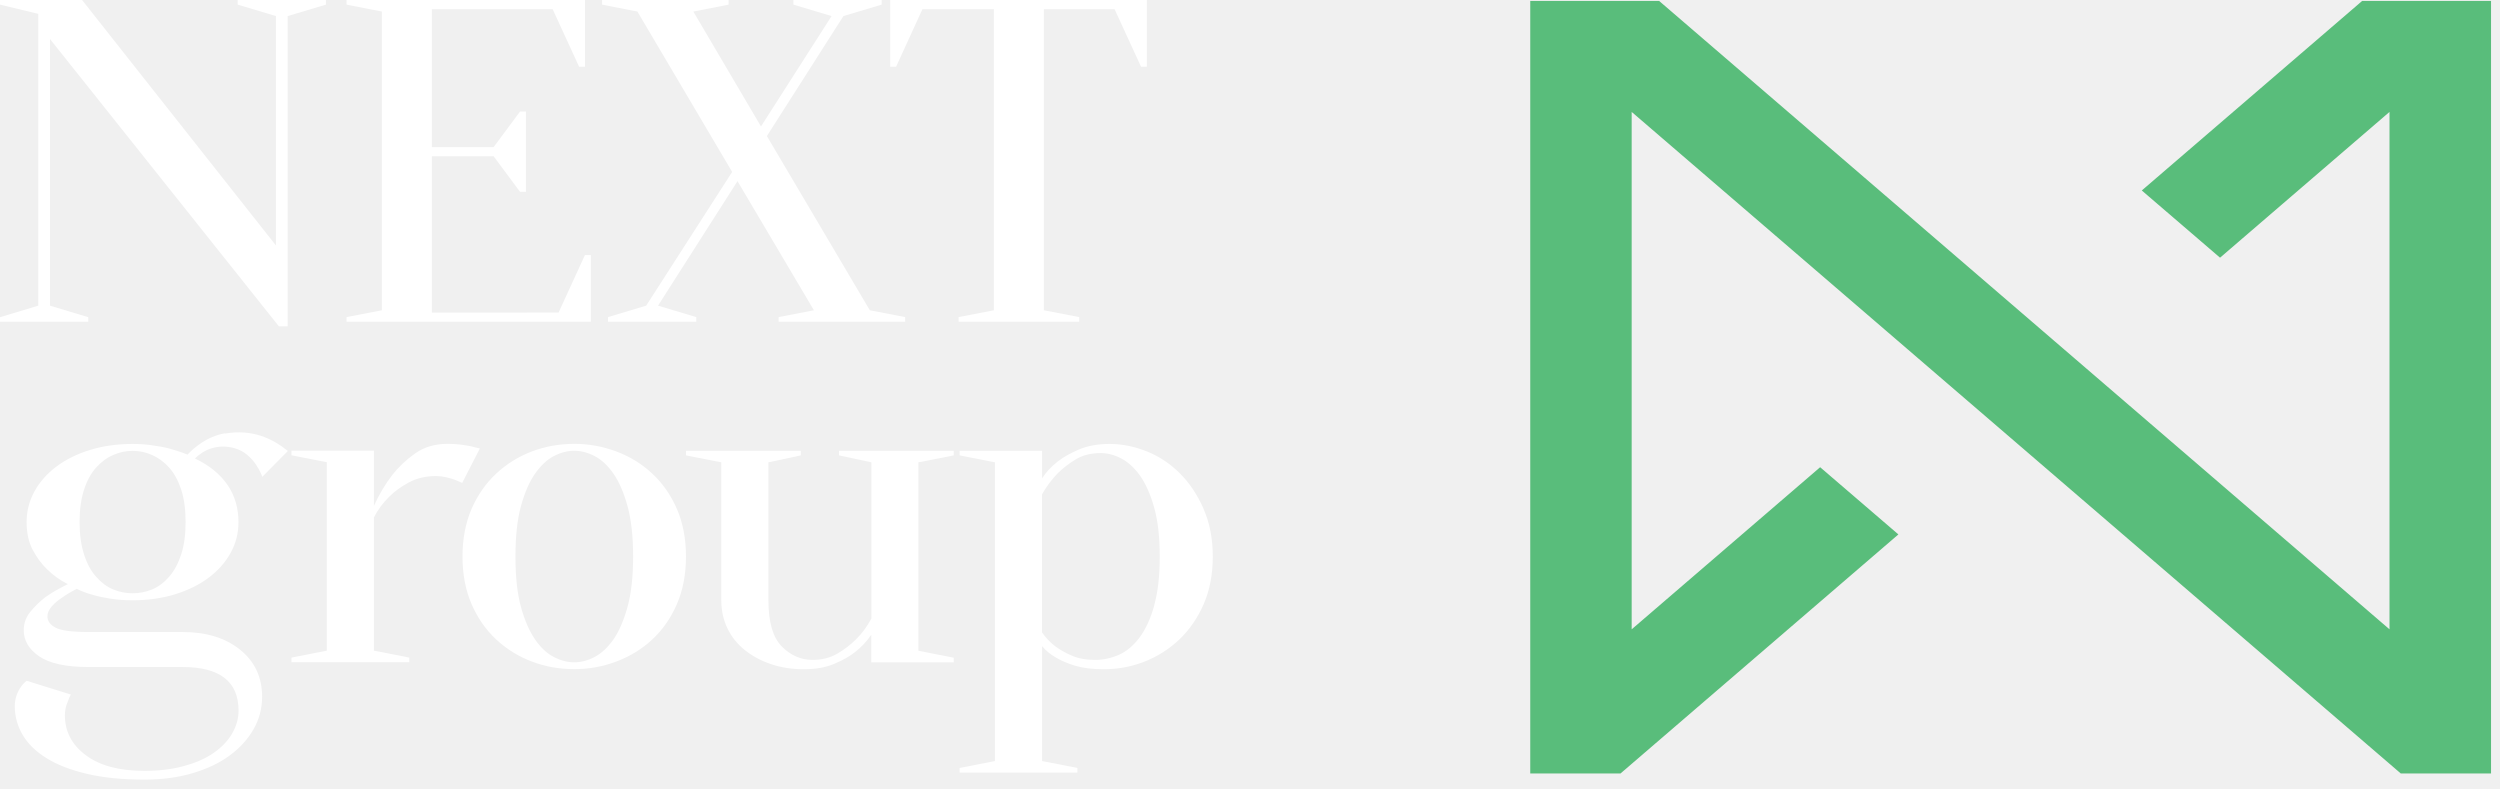
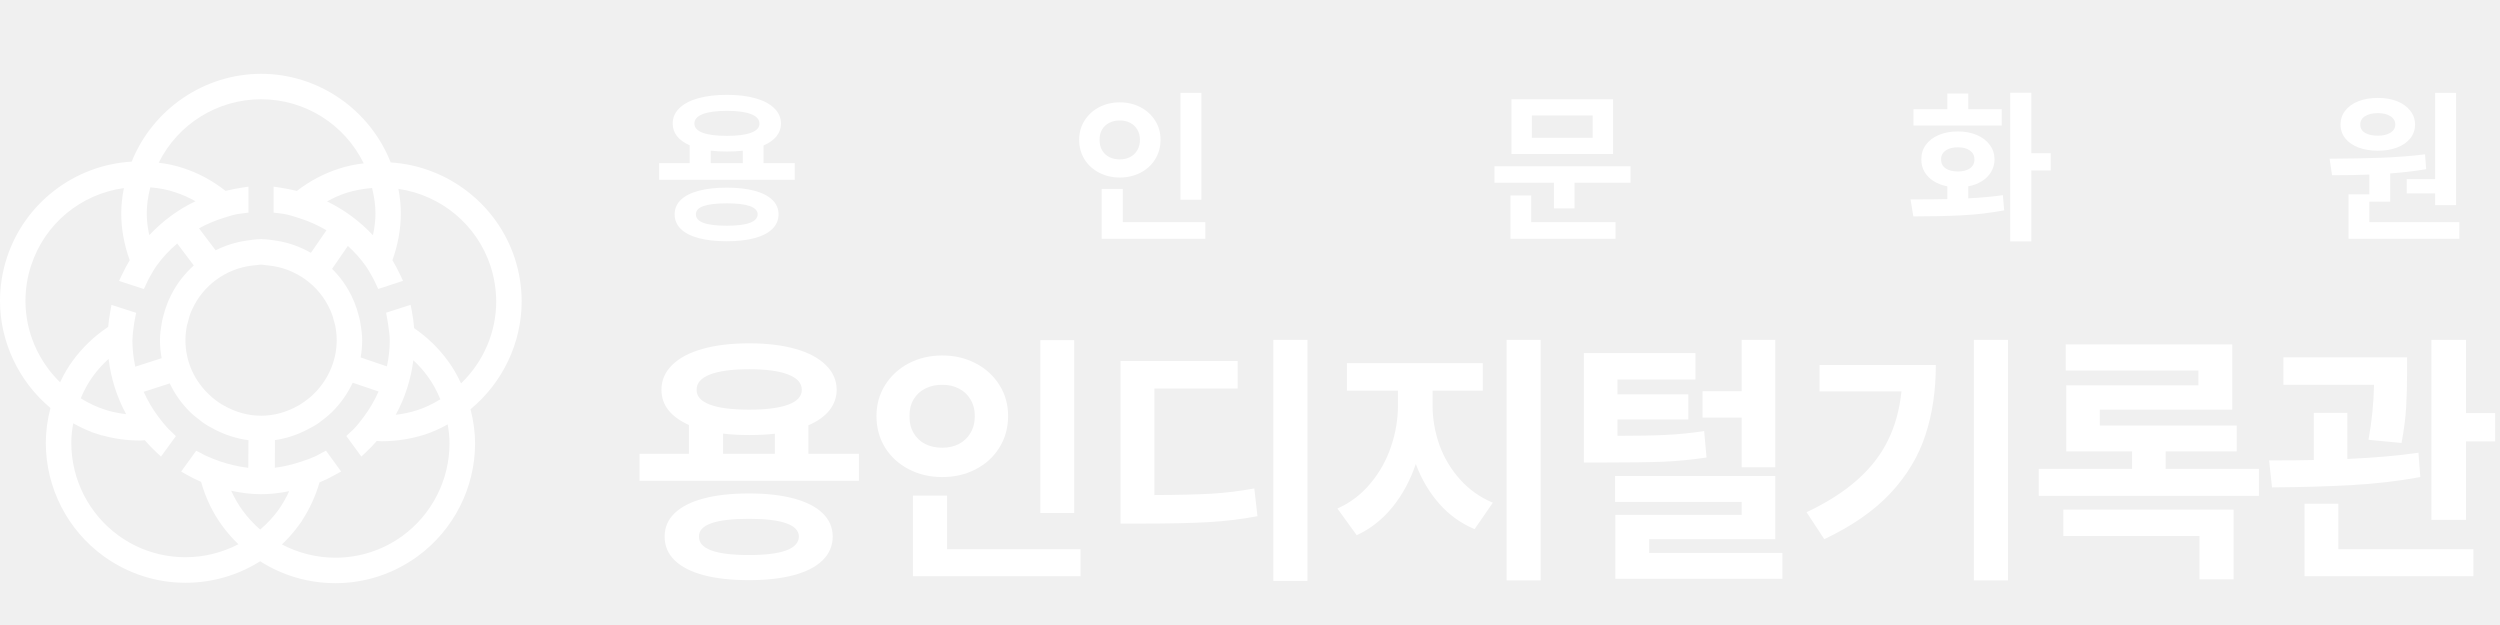
- <svg xmlns="http://www.w3.org/2000/svg" width="130" height="41" viewBox="0 0 130 41" fill="none">
-   <path d="M122.83 0.05L111.373 9.905L115.442 13.4L124.254 5.82V32.725L86.276 0.05H79.573V40.22H84.267L98.716 27.79L94.647 24.295L84.847 32.725V5.82L124.84 40.22H129.534V0.05H122.83Z" fill="#59BD7B" />
-   <path d="M24.462 23.2C24.298 23.17 24.115 23.14 23.911 23.115C23.708 23.09 23.494 23.08 23.266 23.08C22.611 23.08 22.05 23.25 21.584 23.58C21.113 23.915 20.716 24.29 20.393 24.705C20.026 25.185 19.708 25.72 19.445 26.305V23.435H15.158V23.675L16.994 24.035V33.835L15.158 34.195V34.435H21.281V34.195L19.445 33.835V26.905C19.649 26.505 19.912 26.15 20.239 25.83C20.502 25.56 20.84 25.315 21.252 25.09C21.658 24.87 22.13 24.755 22.661 24.755C22.844 24.755 23.023 24.775 23.197 24.815C23.37 24.855 23.519 24.9 23.638 24.945C23.782 25.01 23.916 25.065 24.035 25.11L24.953 23.32C24.809 23.29 24.645 23.25 24.462 23.2Z" fill="white" />
-   <path d="M33.914 24.625C33.373 24.12 32.753 23.74 32.048 23.475C31.344 23.215 30.615 23.08 29.86 23.08C29.106 23.08 28.352 23.21 27.657 23.475C26.963 23.74 26.347 24.12 25.806 24.625C25.266 25.125 24.839 25.74 24.521 26.465C24.209 27.19 24.05 28.015 24.05 28.94C24.05 29.865 24.209 30.69 24.521 31.415C24.839 32.14 25.266 32.755 25.806 33.255C26.347 33.755 26.963 34.14 27.657 34.4C28.352 34.665 29.086 34.795 29.86 34.795C30.634 34.795 31.344 34.665 32.048 34.4C32.753 34.135 33.378 33.755 33.914 33.255C34.455 32.755 34.882 32.14 35.199 31.415C35.512 30.69 35.671 29.865 35.671 28.94C35.671 28.015 35.512 27.19 35.199 26.465C34.882 25.74 34.455 25.125 33.914 24.625ZM32.629 31.57C32.431 32.27 32.192 32.835 31.895 33.255C31.597 33.675 31.27 33.98 30.917 34.165C30.56 34.35 30.208 34.44 29.86 34.44C29.513 34.44 29.161 34.35 28.803 34.165C28.446 33.985 28.119 33.68 27.826 33.255C27.533 32.83 27.285 32.27 27.092 31.57C26.898 30.87 26.804 29.995 26.804 28.94C26.804 27.885 26.898 27.015 27.092 26.31C27.285 25.61 27.528 25.05 27.826 24.625C28.124 24.2 28.446 23.9 28.803 23.715C29.161 23.53 29.513 23.44 29.86 23.44C30.208 23.44 30.56 23.53 30.917 23.715C31.274 23.9 31.602 24.2 31.895 24.625C32.192 25.045 32.435 25.61 32.629 26.31C32.823 27.01 32.922 27.885 32.922 28.94C32.922 29.995 32.823 30.87 32.629 31.57Z" fill="white" />
-   <path d="M43.629 23.68L45.312 24.04V32.165C45.088 32.58 44.825 32.94 44.518 33.24C44.25 33.51 43.932 33.76 43.555 33.98C43.178 34.205 42.746 34.315 42.255 34.315C41.645 34.315 41.109 34.08 40.647 33.61C40.186 33.14 39.958 32.34 39.958 31.21V24.04L41.64 23.68V23.44H35.671V23.68L37.507 24.04V31.21C37.507 31.75 37.616 32.24 37.829 32.68C38.042 33.12 38.345 33.495 38.732 33.805C39.119 34.115 39.571 34.36 40.092 34.535C40.613 34.71 41.178 34.8 41.794 34.8C42.409 34.8 42.93 34.71 43.367 34.525C43.808 34.34 44.17 34.14 44.453 33.915C44.8 33.645 45.083 33.34 45.306 33.005V34.44H49.594V34.2L47.758 33.84V24.04L49.594 23.68V23.44H43.629V23.68Z" fill="white" />
-   <path d="M62.589 26.465C62.271 25.74 61.864 25.125 61.363 24.625C60.867 24.125 60.296 23.74 59.651 23.48C59.006 23.22 58.361 23.085 57.706 23.085C57.096 23.085 56.56 23.18 56.113 23.37C55.667 23.56 55.295 23.77 55.012 23.99C54.664 24.26 54.392 24.555 54.188 24.875V23.44H49.901V23.68L51.737 24.04V39.575L49.901 39.935V40.175H56.024V39.935L54.188 39.575V33.6C54.372 33.825 54.615 34.025 54.922 34.2C55.185 34.36 55.518 34.5 55.915 34.62C56.312 34.74 56.808 34.8 57.398 34.8C58.133 34.8 58.837 34.67 59.512 34.405C60.187 34.14 60.787 33.76 61.318 33.26C61.849 32.755 62.271 32.145 62.589 31.42C62.906 30.695 63.065 29.87 63.065 28.945C63.065 28.02 62.906 27.195 62.589 26.47M60.018 31.495C59.825 32.18 59.567 32.735 59.254 33.155C58.937 33.575 58.579 33.875 58.182 34.05C57.785 34.225 57.374 34.315 56.942 34.315C56.471 34.315 56.064 34.24 55.716 34.085C55.369 33.935 55.086 33.77 54.858 33.595C54.59 33.39 54.367 33.15 54.183 32.88V25.71C54.407 25.31 54.674 24.955 54.977 24.635C55.245 24.365 55.558 24.12 55.925 23.895C56.292 23.67 56.729 23.56 57.24 23.56C57.587 23.56 57.939 23.65 58.297 23.835C58.654 24.02 58.981 24.315 59.279 24.73C59.572 25.145 59.82 25.695 60.013 26.38C60.207 27.065 60.306 27.915 60.306 28.94C60.306 29.965 60.207 30.81 60.013 31.495" fill="white" />
-   <path d="M11.705 22.53C10.757 22.69 10.072 23.3 9.75 23.64C9.457 23.52 9.14 23.415 8.792 23.32C8.529 23.25 8.232 23.2 7.904 23.155C7.577 23.105 7.239 23.085 6.892 23.085C6.098 23.085 5.359 23.19 4.689 23.395C4.014 23.6 3.434 23.89 2.942 24.255C2.456 24.62 2.069 25.05 1.796 25.545C1.523 26.04 1.384 26.57 1.384 27.145C1.384 27.72 1.493 28.205 1.707 28.605C1.92 29.005 2.173 29.34 2.456 29.61C2.759 29.91 3.116 30.17 3.528 30.375C3.101 30.585 2.709 30.805 2.367 31.045C2.079 31.27 1.821 31.52 1.588 31.8C1.355 32.08 1.235 32.4 1.235 32.77C1.235 33.31 1.503 33.765 2.044 34.135C2.585 34.5 3.439 34.685 4.6 34.685H9.497C11.432 34.685 12.405 35.44 12.405 36.955C12.405 37.37 12.29 37.765 12.067 38.15C11.844 38.53 11.521 38.865 11.104 39.155C10.688 39.445 10.172 39.67 9.556 39.835C8.946 40.005 8.261 40.085 7.507 40.085C6.202 40.085 5.185 39.815 4.461 39.27C3.736 38.73 3.374 38.035 3.374 37.19C3.374 36.95 3.424 36.71 3.528 36.475C3.568 36.345 3.622 36.23 3.682 36.115L1.384 35.4C1.265 35.495 1.161 35.605 1.077 35.735C0.997 35.845 0.923 35.985 0.863 36.155C0.804 36.32 0.769 36.51 0.769 36.715C0.769 37.255 0.908 37.76 1.181 38.22C1.459 38.685 1.871 39.085 2.421 39.425C2.972 39.77 3.672 40.04 4.52 40.24C5.369 40.44 6.361 40.54 7.507 40.54C8.425 40.54 9.259 40.43 10.018 40.205C10.772 39.98 11.417 39.675 11.943 39.285C12.474 38.895 12.886 38.44 13.184 37.92C13.481 37.4 13.63 36.84 13.63 36.235C13.63 35.215 13.248 34.4 12.484 33.785C11.72 33.17 10.723 32.865 9.502 32.865H4.605C3.746 32.865 3.176 32.79 2.893 32.64C2.605 32.49 2.466 32.295 2.466 32.055C2.466 31.88 2.54 31.705 2.694 31.53C2.848 31.355 3.027 31.205 3.23 31.075C3.453 30.915 3.706 30.765 3.994 30.62C4.237 30.745 4.515 30.85 4.818 30.93C5.086 31.01 5.389 31.075 5.736 31.13C6.083 31.185 6.47 31.215 6.897 31.215C7.691 31.215 8.425 31.11 9.1 30.905C9.775 30.695 10.355 30.41 10.842 30.045C11.333 29.68 11.715 29.25 11.988 28.755C12.266 28.26 12.4 27.725 12.4 27.155C12.4 26.435 12.221 25.785 11.834 25.22C11.437 24.64 10.871 24.195 10.137 23.84C10.618 23.365 11.318 23.075 12.176 23.3C13.238 23.58 13.64 24.795 13.64 24.795L14.97 23.45C14.161 22.805 13.139 22.3 11.7 22.545M9.422 28.83C9.269 29.3 9.06 29.685 8.797 29.99C8.529 30.295 8.237 30.515 7.909 30.65C7.582 30.785 7.244 30.85 6.897 30.85C6.55 30.85 6.212 30.785 5.885 30.65C5.557 30.515 5.264 30.295 4.997 29.99C4.729 29.69 4.52 29.3 4.371 28.83C4.218 28.36 4.138 27.8 4.138 27.145C4.138 26.49 4.218 25.93 4.371 25.46C4.525 24.99 4.734 24.61 4.997 24.315C5.264 24.02 5.557 23.8 5.885 23.66C6.212 23.515 6.545 23.445 6.897 23.445C7.249 23.445 7.582 23.515 7.909 23.66C8.237 23.805 8.534 24.025 8.797 24.315C9.06 24.61 9.269 24.995 9.422 25.46C9.576 25.93 9.651 26.495 9.651 27.145C9.651 27.795 9.576 28.36 9.422 28.83Z" fill="white" />
-   <path d="M12.36 0.24L14.35 0.835V12.765L4.267 0H0V0.24L1.99 0.72V15.895L0 16.495V16.73H4.59V16.495L2.6 15.895V2.03L14.503 16.97H14.96V0.835L16.95 0.24V0H12.36V0.24Z" fill="white" />
-   <path d="M39.878 7.075L43.858 0.835L45.847 0.24V0H41.258V0.24L43.242 0.835L39.571 6.575L36.053 0.6L37.889 0.24V0H31.309V0.24L33.145 0.6L38.072 8.94L33.601 15.895L31.617 16.49V16.73H36.206V16.49L34.217 15.895L38.35 9.42L42.324 16.135L40.489 16.49V16.73H47.068V16.49L45.232 16.135L39.878 7.075Z" fill="white" />
-   <path d="M51.965 0H51.682H46.289V3.47H46.597L47.966 0.48H51.682V16.135L49.847 16.49V16.73H56.118V16.49L54.282 16.135V0.48H57.959L59.334 3.47H59.636V0H51.965Z" fill="white" />
-   <path d="M29.047 16.25H27.404L27.409 16.255H22.457V8.125H25.668L27.042 9.975H27.35V5.8H27.042L25.668 7.65H22.457V0.48H27.102H28.739L30.113 3.47H30.421V0H30.416H27.216H18.021V0.24L19.857 0.6V16.135L18.021 16.49V16.73H27.518H30.724V13.265H30.416L29.047 16.25Z" fill="white" />
+ <svg xmlns="http://www.w3.org/2000/svg" width="184" height="46" viewBox="0 0 184 46" fill="none">
+   <path d="M58.493 13.234H48.512V12.007H50.761V10.696C50.356 10.516 50.045 10.291 49.829 10.023C49.616 9.754 49.51 9.446 49.51 9.097C49.51 8.66 49.672 8.283 49.997 7.966C50.322 7.646 50.785 7.401 51.386 7.233C51.987 7.064 52.693 6.98 53.503 6.98C54.304 6.98 55.004 7.064 55.601 7.233C56.199 7.401 56.66 7.646 56.984 7.966C57.313 8.283 57.479 8.66 57.483 9.097C57.479 9.446 57.367 9.758 57.147 10.035C56.926 10.307 56.609 10.532 56.197 10.708V12.007H58.493V13.234ZM53.491 13.811C54.28 13.811 54.96 13.887 55.529 14.04C56.098 14.192 56.535 14.415 56.84 14.707C57.145 15 57.299 15.355 57.303 15.771C57.299 16.196 57.145 16.557 56.84 16.854C56.535 17.151 56.098 17.375 55.529 17.527C54.96 17.68 54.28 17.756 53.491 17.756C52.689 17.756 52.001 17.68 51.428 17.527C50.855 17.375 50.416 17.151 50.111 16.854C49.807 16.557 49.654 16.196 49.654 15.771C49.654 15.355 49.807 15 50.111 14.707C50.416 14.415 50.855 14.192 51.428 14.04C52.001 13.887 52.689 13.811 53.491 13.811ZM53.491 14.966C51.963 14.966 51.206 15.234 51.218 15.771C51.206 16.333 51.963 16.613 53.491 16.613C54.994 16.613 55.752 16.333 55.764 15.771C55.752 15.234 54.994 14.966 53.491 14.966ZM53.503 8.159C52.725 8.159 52.13 8.239 51.717 8.399C51.308 8.56 51.105 8.792 51.109 9.097C51.105 9.394 51.308 9.618 51.717 9.77C52.126 9.923 52.721 9.999 53.503 9.999C54.276 9.999 54.868 9.923 55.277 9.77C55.69 9.618 55.896 9.394 55.896 9.097C55.896 8.792 55.69 8.56 55.277 8.399C54.864 8.239 54.272 8.159 53.503 8.159ZM54.669 12.007V11.093C54.325 11.133 53.936 11.153 53.503 11.153C53.046 11.153 52.649 11.131 52.312 11.087V12.007H54.669ZM88.421 14.701H86.882V6.836H88.421V14.701ZM88.71 17.575H81.085V13.907H82.637V16.349H88.71V17.575ZM82.42 7.533C82.978 7.533 83.483 7.652 83.936 7.888C84.393 8.125 84.753 8.453 85.018 8.874C85.283 9.291 85.415 9.762 85.415 10.287C85.415 10.821 85.283 11.3 85.018 11.725C84.757 12.146 84.399 12.474 83.942 12.711C83.485 12.947 82.978 13.066 82.42 13.066C81.863 13.066 81.356 12.947 80.899 12.711C80.442 12.474 80.081 12.146 79.817 11.725C79.556 11.3 79.426 10.821 79.426 10.287C79.426 9.762 79.558 9.291 79.823 8.874C80.087 8.453 80.446 8.125 80.899 7.888C81.356 7.652 81.863 7.533 82.42 7.533ZM82.42 8.868C82.136 8.864 81.879 8.92 81.651 9.037C81.422 9.149 81.244 9.313 81.115 9.53C80.987 9.746 80.925 9.999 80.929 10.287C80.925 10.584 80.987 10.843 81.115 11.063C81.244 11.28 81.42 11.446 81.645 11.562C81.873 11.675 82.132 11.731 82.42 11.731C82.701 11.731 82.952 11.675 83.172 11.562C83.397 11.446 83.573 11.28 83.701 11.063C83.833 10.843 83.9 10.584 83.9 10.287C83.9 9.999 83.833 9.746 83.701 9.53C83.573 9.313 83.397 9.149 83.172 9.037C82.947 8.92 82.697 8.864 82.42 8.868ZM120.009 13.45H115.884V15.338H114.369V13.45H109.991V12.236H120.009V13.45ZM118.722 11.334H111.242V7.305H118.722V11.334ZM112.745 10.143H117.219V8.496H112.745V10.143ZM118.903 17.575H111.17V14.388H112.697V16.349H118.903V17.575ZM149.504 11.274H150.935V12.548H149.504V17.768H147.952V6.824H149.504V11.274ZM140.616 14.677C141.771 14.677 142.673 14.669 143.322 14.653V13.715C142.934 13.639 142.595 13.508 142.306 13.324C142.018 13.14 141.795 12.911 141.639 12.639C141.482 12.366 141.406 12.063 141.41 11.731C141.406 11.326 141.516 10.969 141.741 10.66C141.969 10.348 142.288 10.105 142.697 9.933C143.106 9.76 143.575 9.674 144.104 9.674C144.621 9.674 145.082 9.76 145.487 9.933C145.896 10.105 146.215 10.348 146.443 10.66C146.676 10.969 146.794 11.326 146.798 11.731C146.794 12.063 146.712 12.368 146.551 12.645C146.391 12.917 146.165 13.146 145.872 13.33C145.583 13.514 145.247 13.643 144.862 13.715V14.599C145.836 14.547 146.686 14.469 147.411 14.364L147.508 15.483C146.477 15.675 145.431 15.797 144.369 15.85C143.306 15.902 142.124 15.928 140.821 15.928L140.616 14.677ZM147.327 9.241H140.833V8.039H143.322V6.884H144.862V8.039H147.327V9.241ZM144.104 10.841C143.723 10.841 143.421 10.921 143.196 11.081C142.972 11.238 142.861 11.454 142.865 11.731C142.861 12.015 142.972 12.236 143.196 12.392C143.421 12.544 143.723 12.621 144.104 12.621C144.473 12.621 144.768 12.544 144.988 12.392C145.208 12.236 145.319 12.015 145.319 11.731C145.319 11.454 145.208 11.238 144.988 11.081C144.768 10.921 144.473 10.841 144.104 10.841ZM180.767 15.098H179.227V14.232H177.135V13.186H179.227V6.836H180.767V15.098ZM181.007 17.575H172.853V14.304H174.381V12.849C173.635 12.881 172.721 12.897 171.639 12.897L171.458 11.682C172.869 11.675 174.138 11.65 175.265 11.61C176.391 11.57 177.463 11.486 178.482 11.358L178.566 12.452C177.732 12.592 176.85 12.697 175.92 12.765V14.845H174.381V16.349H181.007V17.575ZM175.018 7.209C175.543 7.205 176.012 7.285 176.425 7.449C176.838 7.614 177.161 7.846 177.393 8.147C177.63 8.443 177.748 8.784 177.748 9.169C177.748 9.55 177.632 9.887 177.399 10.179C177.167 10.472 176.842 10.698 176.425 10.859C176.012 11.015 175.543 11.093 175.018 11.093C174.481 11.093 174.004 11.015 173.587 10.859C173.17 10.698 172.845 10.474 172.613 10.185C172.38 9.893 172.264 9.554 172.264 9.169C172.264 8.784 172.378 8.443 172.607 8.147C172.839 7.846 173.164 7.614 173.581 7.449C174.002 7.285 174.481 7.205 175.018 7.209ZM175.018 8.327C174.621 8.327 174.305 8.401 174.068 8.55C173.831 8.698 173.715 8.904 173.719 9.169C173.715 9.43 173.829 9.632 174.062 9.776C174.299 9.917 174.617 9.987 175.018 9.987C175.395 9.987 175.7 9.915 175.932 9.77C176.169 9.626 176.289 9.426 176.293 9.169C176.289 8.904 176.169 8.698 175.932 8.55C175.7 8.401 175.395 8.327 175.018 8.327Z" fill="white" />
+   <path d="M63.216 35.385H47.068V33.4H50.706V31.28C50.051 30.988 49.549 30.625 49.199 30.19C48.855 29.756 48.683 29.256 48.683 28.692C48.683 27.986 48.946 27.376 49.471 26.864C49.996 26.345 50.745 25.949 51.718 25.677C52.691 25.404 53.832 25.268 55.142 25.268C56.439 25.268 57.571 25.404 58.537 25.677C59.503 25.949 60.249 26.345 60.774 26.864C61.306 27.376 61.575 27.986 61.581 28.692C61.575 29.256 61.393 29.762 61.037 30.21C60.68 30.651 60.168 31.014 59.5 31.299V33.4H63.216V35.385ZM55.123 36.318C56.4 36.318 57.499 36.442 58.42 36.688C59.341 36.935 60.048 37.294 60.541 37.768C61.033 38.241 61.283 38.815 61.29 39.489C61.283 40.177 61.033 40.761 60.541 41.24C60.048 41.72 59.341 42.084 58.42 42.33C57.499 42.576 56.4 42.699 55.123 42.699C53.826 42.699 52.714 42.576 51.786 42.33C50.859 42.084 50.149 41.72 49.656 41.24C49.163 40.761 48.917 40.177 48.917 39.489C48.917 38.815 49.163 38.241 49.656 37.768C50.149 37.294 50.859 36.935 51.786 36.688C52.714 36.442 53.826 36.318 55.123 36.318ZM55.123 38.186C52.652 38.186 51.426 38.621 51.446 39.489C51.426 40.397 52.652 40.851 55.123 40.851C57.554 40.851 58.78 40.397 58.799 39.489C58.78 38.621 57.554 38.186 55.123 38.186ZM55.142 27.175C53.884 27.175 52.921 27.305 52.253 27.564C51.592 27.823 51.264 28.199 51.271 28.692C51.264 29.172 51.592 29.535 52.253 29.782C52.914 30.028 53.877 30.151 55.142 30.151C56.394 30.151 57.35 30.028 58.011 29.782C58.679 29.535 59.013 29.172 59.013 28.692C59.013 28.199 58.679 27.823 58.011 27.564C57.344 27.305 56.387 27.175 55.142 27.175ZM57.029 33.4V31.922C56.471 31.987 55.842 32.019 55.142 32.019C54.403 32.019 53.761 31.983 53.216 31.912V33.4H57.029ZM79.06 37.758H76.57V25.035H79.06V37.758ZM79.527 42.408H67.193V36.474H69.702V40.423H79.527V42.408ZM69.352 26.163C70.254 26.163 71.071 26.355 71.803 26.737C72.543 27.12 73.126 27.652 73.554 28.332C73.982 29.007 74.196 29.769 74.196 30.618C74.196 31.481 73.982 32.256 73.554 32.943C73.133 33.624 72.552 34.156 71.813 34.538C71.074 34.921 70.254 35.112 69.352 35.112C68.451 35.112 67.63 34.921 66.891 34.538C66.152 34.156 65.568 33.624 65.14 32.943C64.719 32.256 64.508 31.481 64.508 30.618C64.508 29.769 64.722 29.007 65.15 28.332C65.578 27.652 66.159 27.12 66.891 26.737C67.63 26.355 68.451 26.163 69.352 26.163ZM69.352 28.323C68.892 28.316 68.477 28.407 68.107 28.595C67.738 28.777 67.449 29.043 67.241 29.393C67.034 29.743 66.933 30.151 66.94 30.618C66.933 31.098 67.034 31.517 67.241 31.873C67.449 32.223 67.734 32.492 68.097 32.681C68.467 32.862 68.885 32.953 69.352 32.953C69.806 32.953 70.211 32.862 70.568 32.681C70.931 32.492 71.216 32.223 71.424 31.873C71.638 31.517 71.745 31.098 71.745 30.618C71.745 30.151 71.638 29.743 71.424 29.393C71.216 29.043 70.931 28.777 70.568 28.595C70.205 28.407 69.8 28.316 69.352 28.323ZM96.227 42.758H93.718V25.015H96.227V42.758ZM91.091 28.595H84.963V36.435C86.688 36.429 88.082 36.396 89.146 36.338C90.209 36.273 91.266 36.143 92.317 35.949L92.55 37.992C91.389 38.212 90.193 38.358 88.961 38.429C87.729 38.501 86.079 38.536 84.01 38.536H82.473V26.572H91.091V28.595ZM105.438 29.84C105.438 30.819 105.603 31.782 105.934 32.729C106.271 33.669 106.774 34.516 107.442 35.268C108.109 36.02 108.92 36.597 109.873 36.999L108.531 38.945C107.513 38.517 106.641 37.888 105.914 37.058C105.188 36.228 104.617 35.258 104.202 34.149C103.794 35.355 103.22 36.416 102.481 37.33C101.741 38.238 100.866 38.925 99.854 39.392L98.434 37.427C99.381 37.006 100.188 36.393 100.856 35.589C101.531 34.785 102.037 33.883 102.374 32.885C102.717 31.88 102.889 30.865 102.889 29.84V28.751H99.135V26.727H109.134V28.751H105.438V29.84ZM113.395 42.719H110.885V25.015H113.395V42.719ZM124.784 27.934H119.045V29.023H124.259V30.871H119.045V32.077C120.504 32.077 121.697 32.055 122.624 32.009C123.552 31.964 124.486 31.87 125.426 31.727L125.601 33.673C124.518 33.835 123.448 33.939 122.391 33.984C121.334 34.023 119.855 34.042 117.955 34.042H116.574V25.988H124.784V27.934ZM130.659 34.392H128.188V30.735H125.309V28.79H128.188V25.015H130.659V34.392ZM130.659 39.684H121.379V40.696H131.184V42.602H118.889V37.894H128.188V36.941H118.87V35.034H130.659V39.684ZM147.788 42.719H145.278V25.015H147.788V42.719ZM142.477 26.864C142.477 28.757 142.22 30.479 141.708 32.029C141.202 33.579 140.346 35.002 139.14 36.299C137.934 37.589 136.309 38.718 134.267 39.684L132.963 37.7C134.474 36.986 135.719 36.192 136.698 35.317C137.684 34.441 138.436 33.472 138.955 32.408C139.481 31.338 139.811 30.139 139.947 28.809H133.917V26.864H142.477ZM166.258 36.494H150.053V34.509H156.92V33.225H152.076V28.361H161.803V27.272H152.037V25.346H164.293V30.151H154.547V31.319H164.624V33.225H159.391V34.509H166.258V36.494ZM164.391 42.641H161.881V39.451H151.862V37.505H164.391V42.641ZM177.161 27.408C177.161 28.316 177.139 29.169 177.093 29.967C177.048 30.758 176.934 31.636 176.753 32.603L174.321 32.369C174.567 31.014 174.703 29.665 174.729 28.323H168.057V26.299H177.161V27.408ZM172.765 33.78C174.775 33.689 176.519 33.536 177.998 33.322L178.134 35.112C176.506 35.411 174.811 35.608 173.047 35.706C171.283 35.803 169.341 35.858 167.22 35.871L167.006 33.887C168.413 33.887 169.509 33.877 170.294 33.857V30.385H172.765V33.78ZM181.499 30.404H183.64V32.486H181.499V38.264H178.951V25.015H181.499V30.404ZM182.044 42.408H169.613V37.077H172.103V40.423H182.044V42.408Z" fill="white" />
+   <path d="M24.679 42.921C22.71 42.921 20.803 42.365 19.146 41.309C17.501 42.346 15.609 42.892 13.656 42.892C11.485 42.892 9.398 42.214 7.62 40.93C4.96 38.999 3.372 35.887 3.372 32.605C3.372 31.753 3.487 30.887 3.715 30.029C1.384 28.085 0 25.161 0 22.148C0 21.07 0.17 20 0.507 18.967C1.812 14.953 5.482 12.141 9.692 11.896C11.252 8.019 15.045 5.433 19.218 5.433C23.415 5.433 27.213 8.042 28.755 11.955C32.938 12.221 36.588 15.03 37.891 19.019C38.224 20.051 38.394 21.12 38.394 22.197C38.394 25.232 36.992 28.173 34.63 30.12C34.853 30.993 34.966 31.837 34.966 32.634C34.966 35.912 33.378 39.024 30.718 40.958C28.942 42.242 26.855 42.922 24.679 42.922L24.679 42.921ZM20.748 40.071C21.969 40.711 23.317 41.047 24.679 41.047C26.466 41.047 28.175 40.492 29.622 39.443C31.789 37.863 33.084 35.318 33.084 32.634C33.084 32.189 33.04 31.729 32.949 31.237C32.362 31.562 31.821 31.802 31.279 31.979C30.241 32.309 29.171 32.476 28.096 32.476C27.972 32.476 27.851 32.466 27.731 32.453C27.485 32.739 27.22 33.016 26.941 33.277L26.595 33.603L25.49 32.09L25.758 31.836L25.871 31.733C25.923 31.686 25.975 31.639 26.022 31.591C26.287 31.318 26.534 30.997 26.763 30.693C27.195 30.117 27.564 29.487 27.864 28.815L25.958 28.168C25.574 28.986 25.039 29.739 24.396 30.365C24.161 30.592 23.895 30.812 23.58 31.037C23.552 31.064 23.522 31.089 23.489 31.111C23.189 31.325 22.854 31.5 22.568 31.641C21.836 32.02 21.052 32.273 20.237 32.392L20.228 34.426C20.86 34.348 21.498 34.2 22.163 33.977C22.613 33.833 22.949 33.706 23.258 33.562C23.328 33.526 23.409 33.481 23.489 33.437L23.67 33.339L23.992 33.168L25.106 34.701L24.692 34.931C24.274 35.163 23.888 35.351 23.518 35.504C23.218 36.527 22.784 37.47 22.226 38.314L22.238 38.323L21.991 38.66C21.941 38.728 21.89 38.796 21.837 38.863L21.747 38.989L21.742 38.985C21.435 39.373 21.102 39.736 20.748 40.072L20.748 40.071ZM5.392 31.157C5.296 31.659 5.248 32.144 5.248 32.605C5.248 35.292 6.546 37.837 8.72 39.413C10.162 40.459 11.869 41.011 13.656 41.011C15.005 41.011 16.339 40.682 17.547 40.056C17.108 39.635 16.705 39.175 16.346 38.682C15.661 37.747 15.14 36.665 14.798 35.463C14.439 35.311 14.091 35.138 13.739 34.938L13.333 34.706L14.441 33.174L14.76 33.334C14.823 33.365 14.884 33.399 14.944 33.434C14.989 33.46 15.034 33.486 15.078 33.508C15.402 33.659 15.758 33.804 16.158 33.946C16.861 34.185 17.571 34.348 18.274 34.432L18.286 32.399C17.405 32.279 16.559 32.009 15.768 31.592C15.501 31.451 15.17 31.276 14.872 31.054C14.82 31.013 14.778 30.98 14.734 30.94L14.72 30.932C14.471 30.743 14.214 30.548 13.981 30.314C13.362 29.701 12.863 28.997 12.494 28.219L10.575 28.837C10.869 29.489 11.223 30.094 11.63 30.64C11.878 30.979 12.121 31.275 12.375 31.547C12.427 31.601 12.486 31.656 12.545 31.711C12.592 31.755 12.64 31.799 12.687 31.845L12.945 32.098L11.849 33.604L11.503 33.281C11.208 33.006 10.925 32.711 10.656 32.399C10.655 32.399 10.653 32.399 10.652 32.399C10.534 32.411 10.417 32.423 10.299 32.423C9.354 32.423 8.428 32.294 7.514 32.042L7.51 32.053C7.51 32.053 7.043 31.901 7.007 31.889L6.721 31.798L6.725 31.787C6.29 31.621 5.85 31.412 5.394 31.157L5.392 31.157ZM17.016 36.12C17.251 36.642 17.534 37.131 17.863 37.581C18.229 38.084 18.66 38.553 19.148 38.977C19.666 38.535 20.102 38.066 20.477 37.552C20.785 37.123 21.056 36.653 21.284 36.151C20.545 36.302 19.875 36.373 19.219 36.373C18.525 36.373 17.811 36.292 17.016 36.12ZM16.352 29.78L16.379 29.79L16.409 29.809C17.303 30.332 18.248 30.597 19.218 30.597C20.158 30.597 21.077 30.346 21.949 29.854C21.961 29.845 21.997 29.826 22.032 29.808C22.292 29.651 22.53 29.48 22.785 29.271C22.799 29.258 22.834 29.228 22.87 29.201C24.088 28.127 24.779 26.615 24.782 25.039C24.779 24.654 24.739 24.279 24.665 23.927C24.658 23.895 24.65 23.874 24.643 23.851C24.633 23.82 24.623 23.788 24.614 23.753C24.543 23.445 24.46 23.178 24.363 22.943C24.342 22.893 24.316 22.837 24.291 22.788C23.483 20.988 21.76 19.749 19.789 19.54C19.769 19.54 19.727 19.534 19.68 19.53C19.579 19.52 19.513 19.511 19.447 19.502C19.371 19.491 19.296 19.479 19.217 19.479C19.129 19.479 19.047 19.491 18.965 19.502C18.896 19.511 18.829 19.521 18.759 19.526C18.714 19.532 18.653 19.539 18.592 19.542C16.656 19.756 14.942 20.995 14.144 22.773C14.134 22.802 14.111 22.846 14.088 22.888L14.069 22.926C13.964 23.176 13.887 23.471 13.821 23.749L13.809 23.791L13.789 23.844C13.783 23.86 13.776 23.876 13.771 23.893C13.69 24.275 13.648 24.663 13.648 25.041C13.65 26.611 14.307 28.069 15.499 29.143C15.528 29.169 15.564 29.2 15.603 29.238C15.822 29.427 16.056 29.601 16.3 29.753C16.317 29.762 16.334 29.771 16.351 29.78L16.352 29.78ZM30.422 26.515C30.239 27.941 29.799 29.305 29.126 30.527C29.678 30.465 30.204 30.353 30.698 30.193C31.259 30.012 31.822 29.748 32.409 29.388C32.149 28.755 31.843 28.2 31.478 27.701C31.173 27.28 30.82 26.883 30.422 26.515ZM7.974 30.229C8.397 30.346 8.831 30.429 9.283 30.479C8.604 29.238 8.166 27.856 7.992 26.415C7.563 26.802 7.182 27.223 6.857 27.671C6.504 28.153 6.203 28.693 5.941 29.315C6.533 29.682 7.109 29.953 7.693 30.14L7.974 30.229ZM30.48 24.152C31.457 24.822 32.302 25.643 32.993 26.596C33.341 27.072 33.65 27.607 33.933 28.219C35.58 26.63 36.517 24.465 36.522 22.195C36.516 21.305 36.376 20.429 36.107 19.596C35.111 16.552 32.484 14.366 29.323 13.901C29.443 14.532 29.501 15.128 29.501 15.709C29.501 16.85 29.293 18.007 28.881 19.152C29.084 19.483 29.279 19.85 29.462 20.243L29.661 20.671L27.836 21.269L27.63 20.825C27.589 20.735 27.548 20.644 27.5 20.555C27.324 20.229 27.131 19.883 26.91 19.564C26.538 19.041 26.099 18.549 25.604 18.101L24.44 19.786C25.024 20.366 25.499 21.024 25.856 21.745C26.012 22.06 26.146 22.389 26.255 22.723L26.283 22.819C26.405 23.192 26.492 23.545 26.543 23.89C26.6 24.249 26.656 24.637 26.656 25.04C26.656 25.461 26.618 25.886 26.544 26.308L28.476 26.966C28.609 26.352 28.681 25.729 28.688 25.107L28.684 25.019C28.684 24.711 28.641 24.408 28.595 24.086L28.559 23.829C28.546 23.717 28.527 23.62 28.508 23.519L28.417 23.014L30.223 22.435L30.312 22.9C30.391 23.31 30.447 23.73 30.48 24.152ZM9.12 13.842C5.93 14.288 3.283 16.48 2.287 19.552C2.013 20.378 1.874 21.25 1.874 22.148C1.874 24.396 2.796 26.549 4.422 28.138C4.7 27.544 5.004 27.026 5.343 26.565C6.065 25.575 6.946 24.732 7.961 24.06C7.992 23.706 8.045 23.328 8.12 22.91L8.205 22.438L10.022 23.024L9.935 23.452C9.914 23.553 9.893 23.653 9.879 23.755L9.847 23.988C9.802 24.312 9.76 24.618 9.755 24.931C9.755 24.969 9.75 25.01 9.744 25.049C9.746 25.689 9.818 26.342 9.958 26.988L11.899 26.362C11.814 25.909 11.773 25.473 11.773 25.04C11.773 24.602 11.832 24.201 11.895 23.832C11.953 23.461 12.056 23.111 12.148 22.814C12.16 22.773 12.176 22.723 12.192 22.676C12.319 22.302 12.443 22.003 12.582 21.737C12.994 20.91 13.559 20.172 14.263 19.539L13.043 17.921C12.457 18.418 11.944 18.97 11.517 19.569C11.32 19.849 11.154 20.149 10.977 20.468L10.927 20.56C10.881 20.644 10.84 20.734 10.799 20.826L10.59 21.273L8.762 20.677L8.964 20.247C9.148 19.855 9.344 19.489 9.546 19.154C9.133 18.003 8.923 16.845 8.923 15.71C8.923 15.122 8.987 14.507 9.119 13.842L9.12 13.842ZM19.306 17.604C19.631 17.61 19.939 17.655 20.237 17.7L20.324 17.713C21.212 17.845 22.071 18.146 22.881 18.61L24.028 16.948C23.407 16.582 22.746 16.285 22.055 16.065C21.66 15.936 21.304 15.819 20.93 15.752C20.825 15.732 20.723 15.72 20.621 15.708L20.138 15.648V13.737L20.62 13.81C21.01 13.868 21.413 13.948 21.848 14.052C22.802 13.319 23.835 12.772 24.922 12.423C25.487 12.234 26.085 12.103 26.769 12.023C25.358 9.143 22.452 7.31 19.218 7.305C16 7.31 13.1 9.125 11.681 11.976C12.345 12.058 12.926 12.186 13.479 12.37C14.582 12.724 15.633 13.289 16.602 14.049C16.993 13.953 17.398 13.873 17.806 13.81L18.289 13.736V15.648L17.86 15.702C17.739 15.717 17.617 15.732 17.496 15.752C17.157 15.814 16.824 15.92 16.472 16.033L16.389 16.059C15.783 16.251 15.199 16.502 14.646 16.805L15.871 18.423C16.578 18.068 17.325 17.831 18.095 17.717C18.444 17.661 18.792 17.609 19.162 17.603C19.158 17.6 19.191 17.597 19.218 17.597H19.288L19.306 17.603L19.306 17.604ZM24.073 14.826C25.325 15.428 26.472 16.272 27.447 17.312C27.572 16.745 27.634 16.216 27.634 15.71C27.634 15.127 27.554 14.526 27.384 13.838C26.714 13.892 26.079 14.012 25.494 14.196C25.015 14.352 24.545 14.56 24.073 14.826V14.826ZM11.062 13.788C10.885 14.488 10.802 15.106 10.802 15.71C10.802 16.218 10.862 16.739 10.987 17.309C11.968 16.262 13.123 15.413 14.386 14.811C13.899 14.536 13.401 14.315 12.897 14.153C12.338 13.963 11.749 13.846 11.062 13.788Z" fill="white" />
</svg>
